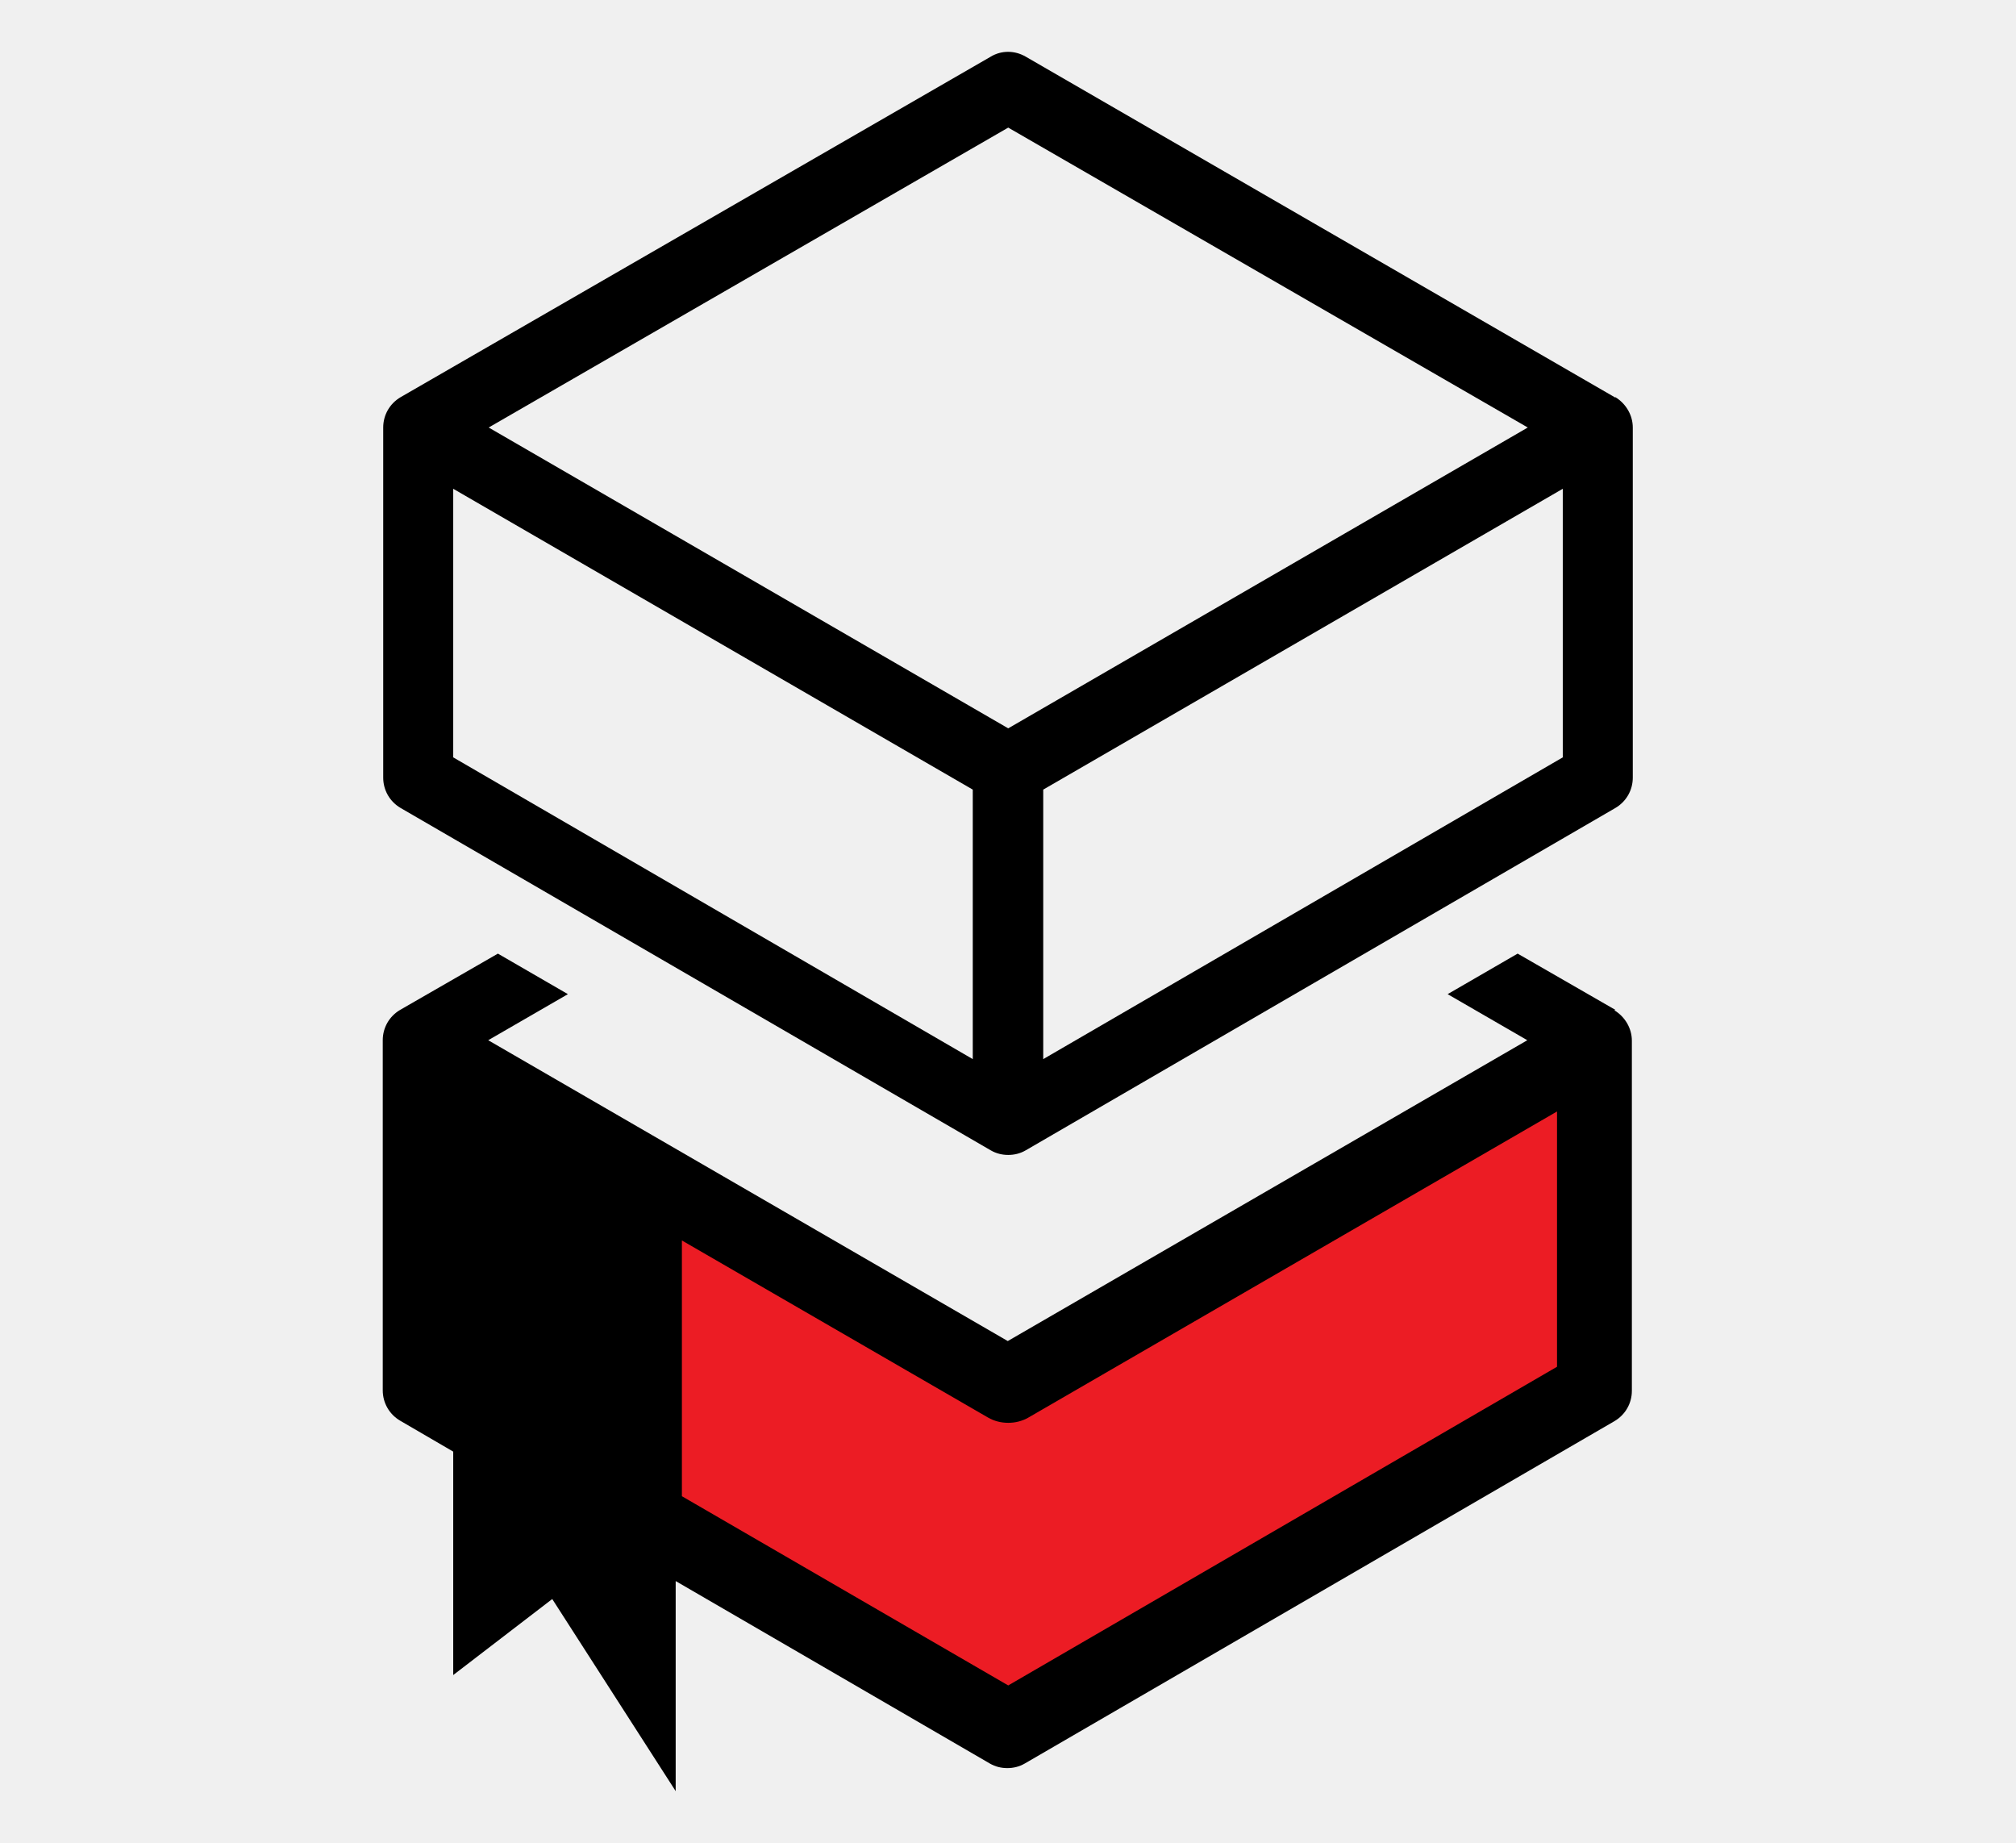
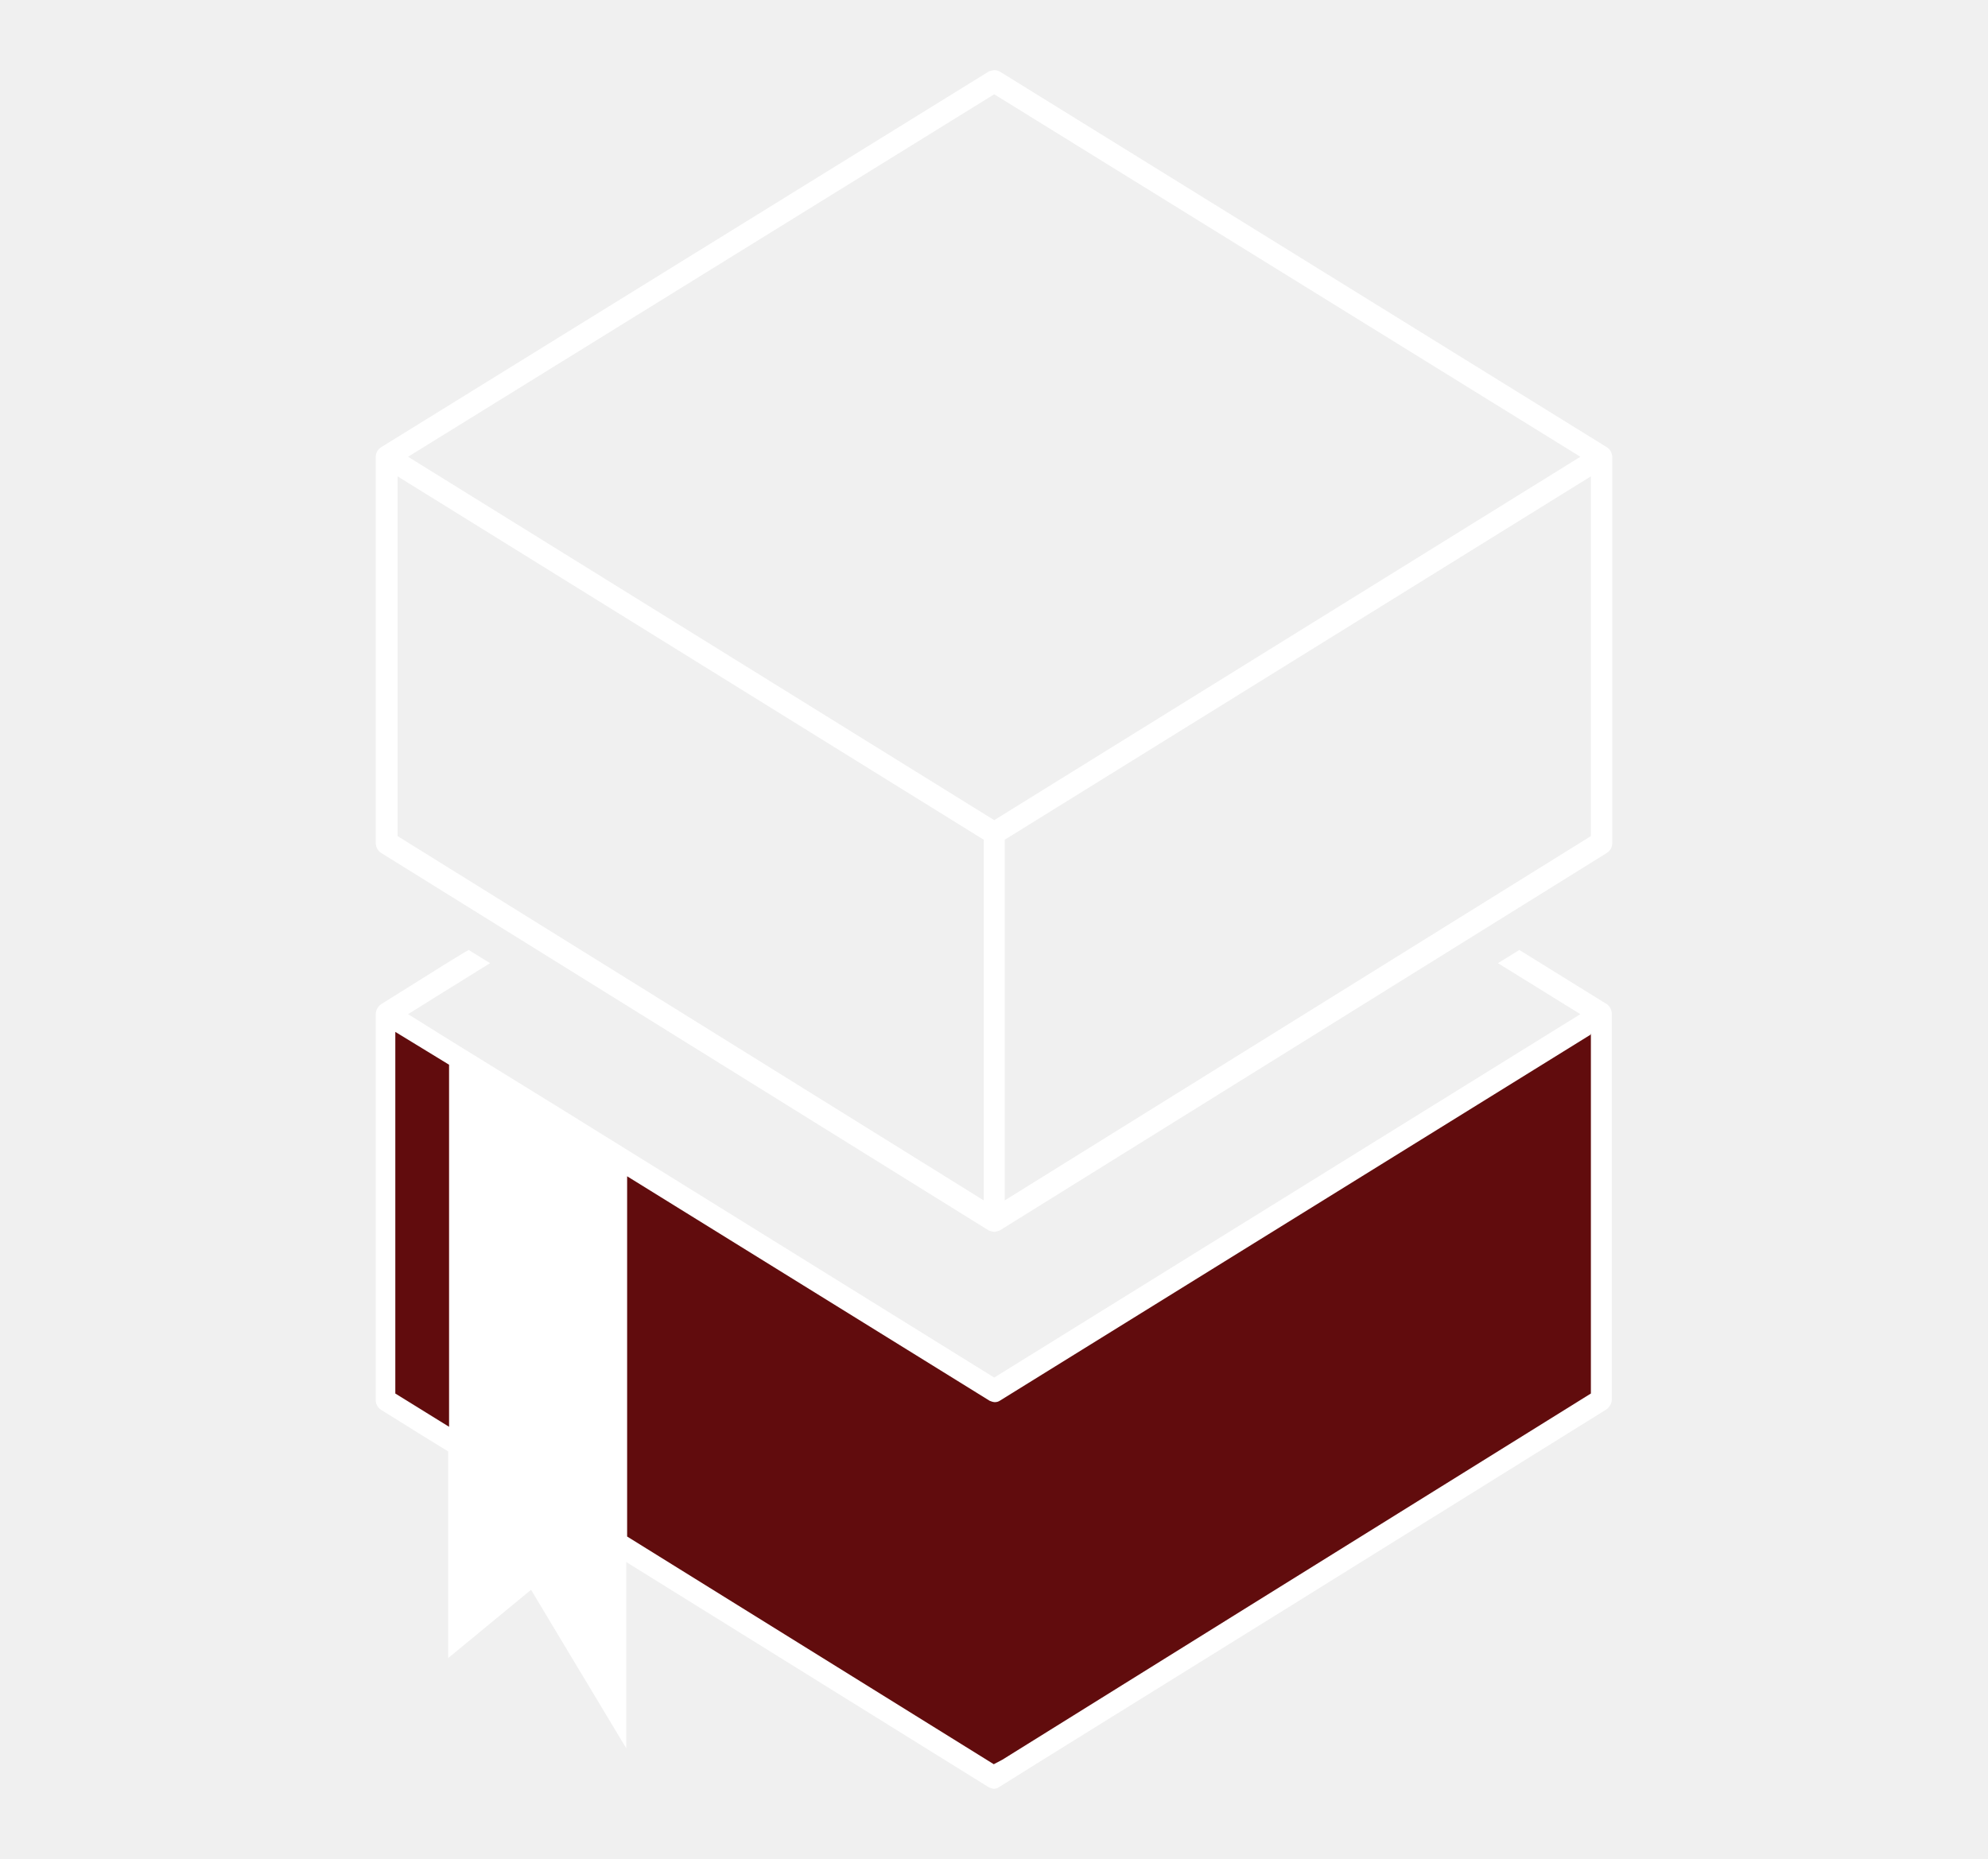
- <svg xmlns="http://www.w3.org/2000/svg" id="a" viewBox="0 0 43.77 40">
+ <svg xmlns="http://www.w3.org/2000/svg" id="Layer_1" data-name="Layer 1" viewBox="0 0 43.65 40.82">
  <defs>
-     <style>.b{fill:#ec1c24;stroke:#000;stroke-miterlimit:10;stroke-width:.25px;}</style>
+     <style>
+       .cls-1 {
+         fill: #610c0d;
+       }
+ 
+       .cls-1, .cls-2 {
+         stroke-width: 0px;
+       }
+ 
+       .cls-2 {
+         fill: #fff;
+       }
+     </style>
  </defs>
-   <path class="b" d="M33.93,29.74v-5.83l-11.66,6.75c-.12.07-.25.1-.38.1s-.26-.03-.38-.1l-6.83-3.95v5.84l7.21,4.18,12.04-6.99Z" />
-   <path d="M35.07,21.92l-2.12-1.22-1.52.88,1.73,1-11.28,6.53-11.28-6.53,1.73-1-1.52-.88-2.12,1.22c-.24.14-.38.39-.38.66v7.6c0,.27.14.52.38.66l1.15.67v4.85l2.15-1.65,2.68,4.17v-4.56l6.82,3.96c.12.07.25.1.38.1s.26-.03.38-.1l12.8-7.43c.24-.14.38-.39.38-.66v-7.6c0-.27-.15-.52-.38-.66ZM21.89,36.73l-7.21-4.18v-5.84l6.83,3.95c.12.07.25.1.38.1s.26-.03.38-.1l11.66-6.75v5.83l-12.04,6.99Z" />
-   <path d="M35.07,8.63L22.27,1.23c-.24-.14-.53-.14-.76,0l-12.81,7.39c-.24.14-.38.39-.38.66v7.6c0,.27.14.52.38.66l12.81,7.43c.12.07.25.1.38.1s.26-.03.38-.1l12.8-7.43c.24-.14.38-.39.38-.66v-7.6c0-.27-.15-.52-.38-.66ZM21.89,2.77l11.28,6.51-11.28,6.53-11.28-6.53,11.28-6.51ZM9.84,10.61l11.28,6.53v5.85l-11.28-6.55v-5.83ZM22.65,22.99v-5.85l11.28-6.53v5.83l-11.28,6.55Z" />
+   <path class="cls-2" d="M35.28,22.05l-1.92-1.19-.47.29,1.81,1.12-.55.34-12.32,7.64-9.59-5.95-2.22-1.37-.21-.13-.8-.5-.05-.03.64-.4.21-.13.95-.59-.47-.29-.12.07-.41.25-.11.07-.72.45-.56.35c-.07.05-.12.13-.12.22v8.47s0,.07.02.1c.02.05.05.09.1.12l.9.56.47.29.1.06v4.54l1.82-1.5.57.95,1.52,2.53v-4.09l7.95,4.94s.08.04.12.04.08-.01.12-.04l.88-.55,5.46-3.39,6.99-4.35c.07-.05.12-.13.12-.22v-8.47c0-.09-.05-.17-.12-.22ZM8.68,30.6v-7.95l1.17.73v7.95l-1.17-.73ZM34.93,30.6l-7.46,4.64-5.46,3.4-.19.1-8.05-5v-7.91l7.96,4.93s.07.03.11.03.08-.01.11-.03l12.99-8.05v7.9Z" />
+   <polygon class="cls-1" points="9.86 23.38 9.86 31.33 8.68 30.6 8.68 22.66 9.86 23.38" />
+   <path class="cls-1" d="M34.93,22.7v7.9l-7.46,4.64-5.46,3.4-.19.1-8.05-5v-7.91l7.96,4.93s.07.03.11.03.08-.01.11-.03l12.99-8.05Z" />
+   <path class="cls-2" d="M21.83,27.05s-.08-.01-.12-.03l-13.34-8.29c-.07-.04-.12-.13-.12-.22v-8.47c0-.09.04-.17.12-.22L21.71,1.57s.08-.03.12-.03.08.01.12.03l13.33,8.25c.07.04.12.13.12.22v8.47c0,.09-.04.17-.12.22l-13.33,8.29s-.08.03-.12.03ZM22.06,18.44v7.92l12.87-8v-7.9l-12.87,7.98ZM8.73,18.36l12.87,8v-7.92l-12.87-7.98v7.9ZM8.96,10.03l12.87,7.98,12.87-7.98-12.87-7.96-12.87,7.96Z" />
+   <polygon class="cls-2" points="10.23 23.62 10.23 25.65 10.19 35.47 11.71 34.16 13.34 36.76 13.34 25.56 10.23 23.62" />
</svg>
